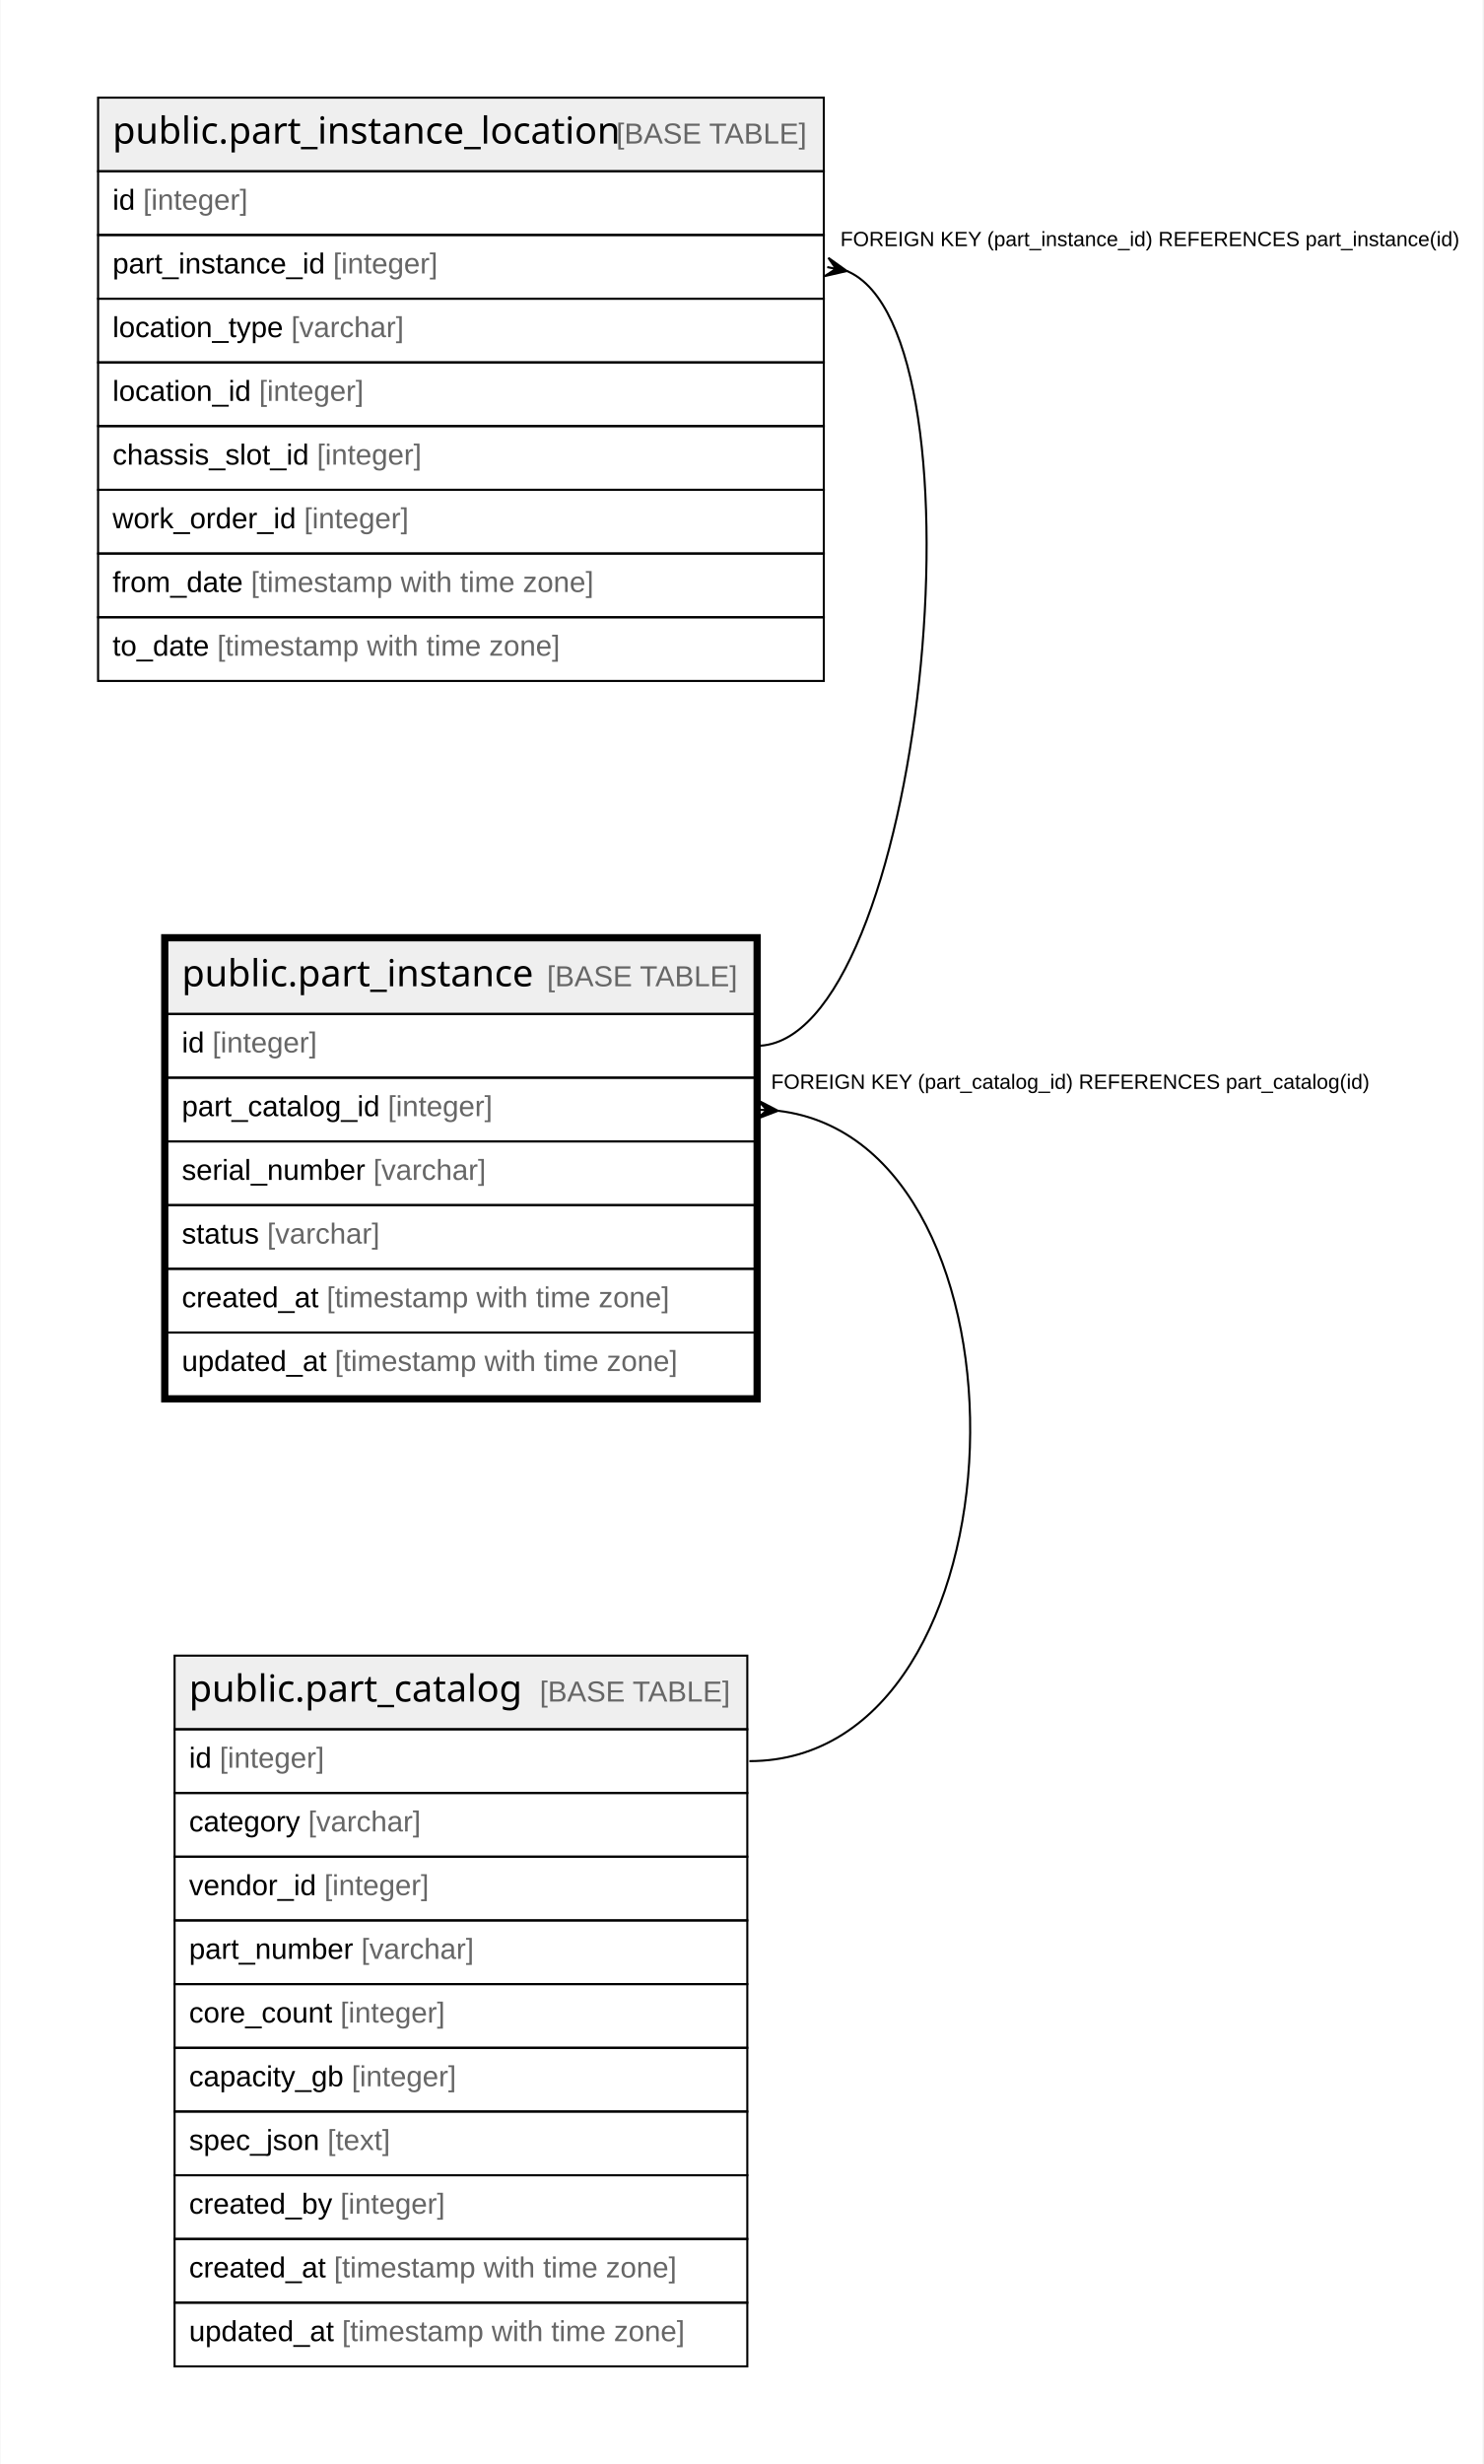
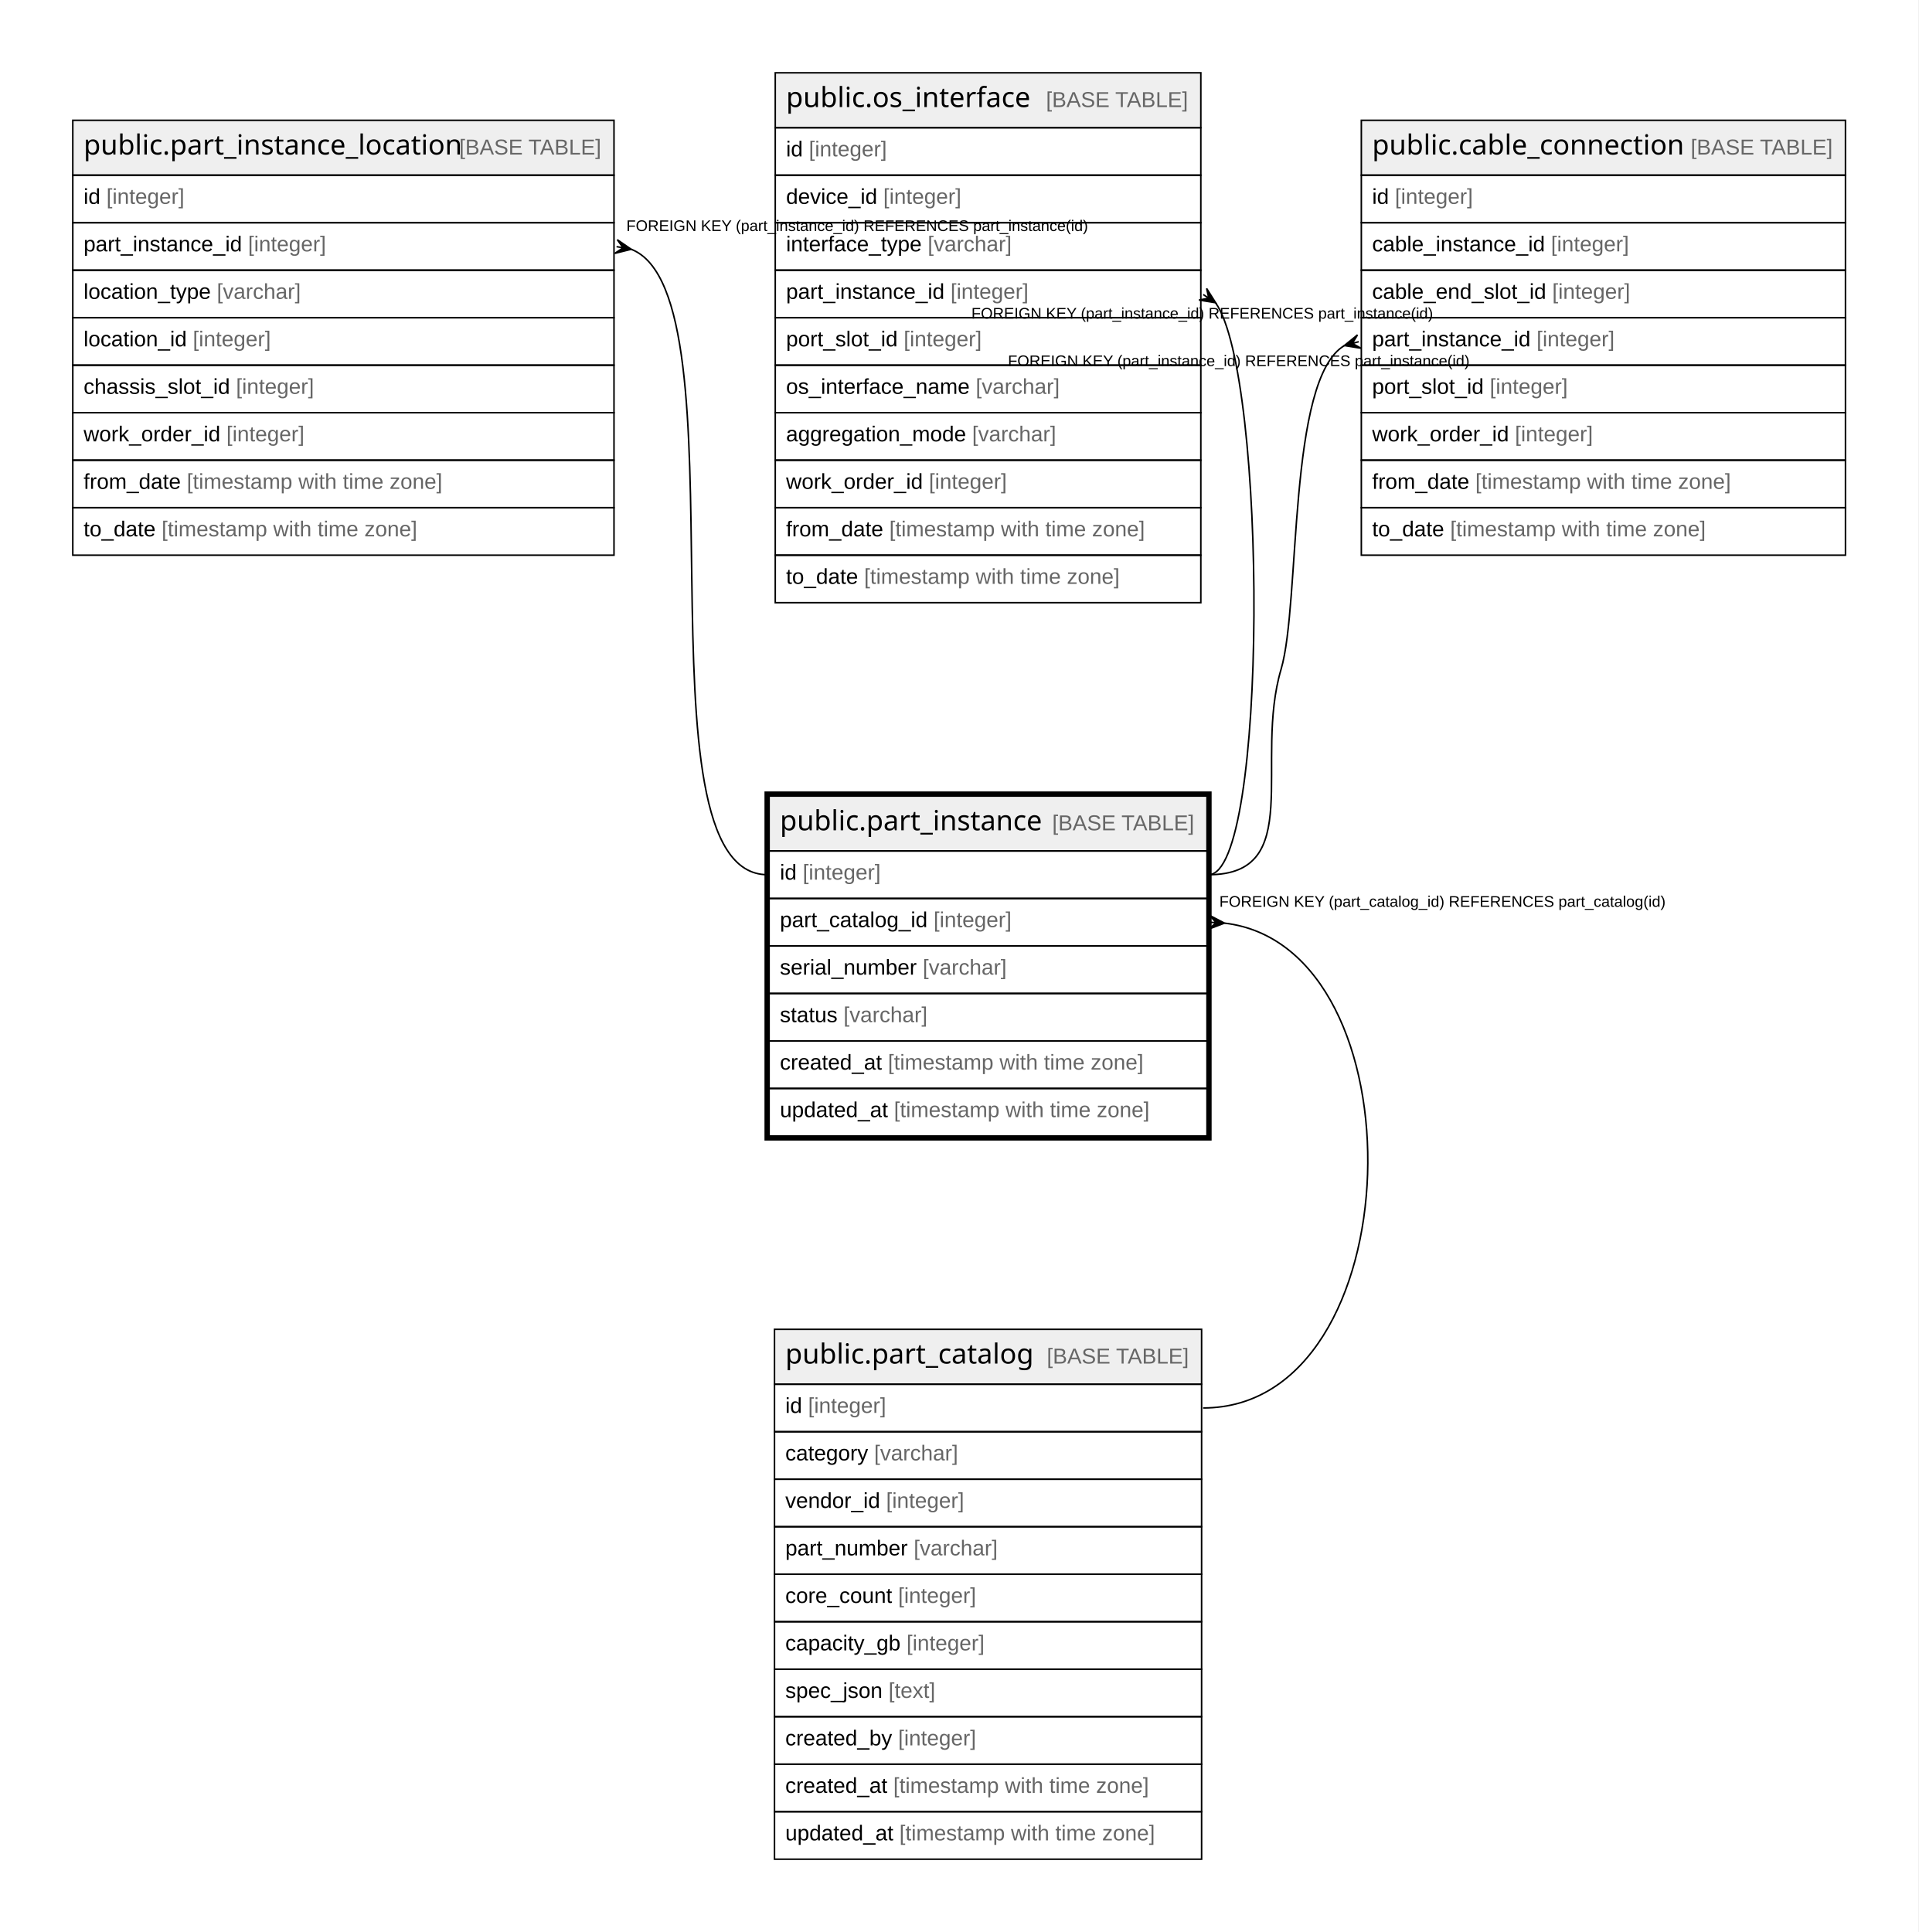
- <svg xmlns="http://www.w3.org/2000/svg" width="717pt" height="1191pt" viewBox="0.00 0.00 716.67 1191.20">
-   <g id="graph0" class="graph" transform="scale(1 1) rotate(0) translate(4 1187.2)">
-     <polygon fill="white" stroke="none" points="-4,4 -4,-1187.2 712.67,-1187.2 712.67,4 -4,4" />
+ <svg xmlns="http://www.w3.org/2000/svg" width="1244pt" height="1253pt" viewBox="0.00 0.00 1243.82 1252.80">
+   <g id="graph0" class="graph" transform="scale(1 1) rotate(0) translate(4 1248.8)">
+     <polygon fill="white" stroke="none" points="-4,4 -4,-1248.8 1239.82,-1248.8 1239.82,4 -4,4" />
    <g id="node1" class="node">
-       <polygon fill="#efefef" stroke="none" points="76.69,-697 76.69,-732.6 360.63,-732.6 360.63,-697 76.69,-697" />
-       <polygon fill="none" stroke="black" points="76.69,-697 76.69,-732.6 360.63,-732.6 360.63,-697 76.69,-697" />
-       <text text-anchor="start" x="83.69" y="-710.4" font-family="Arial Bold" font-size="18.00">public.part_instance</text>
-       <text text-anchor="start" x="229.14" y="-710.4" font-family="Arial" font-size="14.00">    </text>
-       <text text-anchor="start" x="260.26" y="-710.4" font-family="Arial" font-size="14.00" fill="#666666">[BASE TABLE]</text>
-       <polygon fill="none" stroke="black" points="76.69,-666.2 76.69,-697 360.63,-697 360.63,-666.2 76.69,-666.2" />
-       <text text-anchor="start" x="83.69" y="-678.4" font-family="Arial" font-size="14.00">id </text>
-       <text text-anchor="start" x="98.48" y="-678.4" font-family="Arial" font-size="14.00" fill="#666666">[integer]</text>
-       <polygon fill="none" stroke="black" points="76.69,-635.4 76.69,-666.2 360.63,-666.2 360.63,-635.4 76.69,-635.4" />
-       <text text-anchor="start" x="83.69" y="-647.6" font-family="Arial" font-size="14.00">part_catalog_id </text>
-       <text text-anchor="start" x="183.32" y="-647.6" font-family="Arial" font-size="14.00" fill="#666666">[integer]</text>
-       <polygon fill="none" stroke="black" points="76.69,-604.6 76.69,-635.4 360.63,-635.4 360.63,-604.6 76.69,-604.6" />
-       <text text-anchor="start" x="83.69" y="-616.8" font-family="Arial" font-size="14.00">serial_number </text>
-       <text text-anchor="start" x="176.29" y="-616.8" font-family="Arial" font-size="14.00" fill="#666666">[varchar]</text>
-       <polygon fill="none" stroke="black" points="76.69,-573.8 76.69,-604.6 360.63,-604.6 360.63,-573.8 76.69,-573.8" />
-       <text text-anchor="start" x="83.69" y="-586" font-family="Arial" font-size="14.00">status </text>
-       <text text-anchor="start" x="124.93" y="-586" font-family="Arial" font-size="14.00" fill="#666666">[varchar]</text>
-       <polygon fill="none" stroke="black" points="76.69,-543 76.69,-573.8 360.63,-573.8 360.63,-543 76.69,-543" />
-       <text text-anchor="start" x="83.69" y="-555.2" font-family="Arial" font-size="14.00">created_at </text>
-       <text text-anchor="start" x="153.74" y="-555.2" font-family="Arial" font-size="14.00" fill="#666666">[timestamp with time zone]</text>
-       <polygon fill="none" stroke="black" points="76.69,-512.2 76.69,-543 360.63,-543 360.63,-512.2 76.69,-512.2" />
-       <text text-anchor="start" x="83.69" y="-524.4" font-family="Arial" font-size="14.00">updated_at </text>
-       <text text-anchor="start" x="157.65" y="-524.4" font-family="Arial" font-size="14.00" fill="#666666">[timestamp with time zone]</text>
-       <polygon fill="none" stroke="black" stroke-width="3" points="75.19,-510.7 75.19,-734.1 362.13,-734.1 362.13,-510.7 75.19,-510.7" />
+       <polygon fill="#efefef" stroke="none" points="494.69,-697 494.69,-732.6 778.63,-732.6 778.63,-697 494.69,-697" />
+       <polygon fill="none" stroke="black" points="494.69,-697 494.69,-732.6 778.63,-732.6 778.63,-697 494.69,-697" />
+       <text text-anchor="start" x="501.69" y="-710.4" font-family="Arial Bold" font-size="18.00">public.part_instance</text>
+       <text text-anchor="start" x="647.14" y="-710.4" font-family="Arial" font-size="14.00">    </text>
+       <text text-anchor="start" x="678.26" y="-710.4" font-family="Arial" font-size="14.00" fill="#666666">[BASE TABLE]</text>
+       <polygon fill="none" stroke="black" points="494.69,-666.2 494.69,-697 778.63,-697 778.63,-666.2 494.69,-666.2" />
+       <text text-anchor="start" x="501.69" y="-678.4" font-family="Arial" font-size="14.00">id </text>
+       <text text-anchor="start" x="516.48" y="-678.4" font-family="Arial" font-size="14.00" fill="#666666">[integer]</text>
+       <polygon fill="none" stroke="black" points="494.69,-635.4 494.69,-666.2 778.63,-666.2 778.63,-635.4 494.69,-635.4" />
+       <text text-anchor="start" x="501.69" y="-647.6" font-family="Arial" font-size="14.00">part_catalog_id </text>
+       <text text-anchor="start" x="601.32" y="-647.6" font-family="Arial" font-size="14.00" fill="#666666">[integer]</text>
+       <polygon fill="none" stroke="black" points="494.69,-604.6 494.69,-635.4 778.63,-635.4 778.63,-604.6 494.69,-604.6" />
+       <text text-anchor="start" x="501.69" y="-616.8" font-family="Arial" font-size="14.00">serial_number </text>
+       <text text-anchor="start" x="594.29" y="-616.8" font-family="Arial" font-size="14.00" fill="#666666">[varchar]</text>
+       <polygon fill="none" stroke="black" points="494.69,-573.8 494.69,-604.6 778.63,-604.6 778.63,-573.8 494.69,-573.8" />
+       <text text-anchor="start" x="501.69" y="-586" font-family="Arial" font-size="14.00">status </text>
+       <text text-anchor="start" x="542.93" y="-586" font-family="Arial" font-size="14.00" fill="#666666">[varchar]</text>
+       <polygon fill="none" stroke="black" points="494.69,-543 494.69,-573.8 778.63,-573.8 778.63,-543 494.69,-543" />
+       <text text-anchor="start" x="501.69" y="-555.2" font-family="Arial" font-size="14.00">created_at </text>
+       <text text-anchor="start" x="571.74" y="-555.2" font-family="Arial" font-size="14.00" fill="#666666">[timestamp with time zone]</text>
+       <polygon fill="none" stroke="black" points="494.69,-512.2 494.69,-543 778.63,-543 778.63,-512.2 494.69,-512.2" />
+       <text text-anchor="start" x="501.69" y="-524.4" font-family="Arial" font-size="14.00">updated_at </text>
+       <text text-anchor="start" x="575.65" y="-524.4" font-family="Arial" font-size="14.00" fill="#666666">[timestamp with time zone]</text>
+       <polygon fill="none" stroke="black" stroke-width="3" points="493.19,-510.7 493.19,-734.1 780.13,-734.1 780.13,-510.7 493.19,-510.7" />
+     </g>
+     <g id="node5" class="node">
+       <polygon fill="#efefef" stroke="none" points="498.19,-351.2 498.19,-386.8 775.13,-386.8 775.13,-351.2 498.19,-351.2" />
+       <polygon fill="none" stroke="black" points="498.19,-351.2 498.19,-386.8 775.13,-386.8 775.13,-351.2 498.19,-351.2" />
+       <text text-anchor="start" x="505.19" y="-364.6" font-family="Arial Bold" font-size="18.00">public.part_catalog</text>
+       <text text-anchor="start" x="643.64" y="-364.6" font-family="Arial" font-size="14.00">    </text>
+       <text text-anchor="start" x="674.76" y="-364.6" font-family="Arial" font-size="14.00" fill="#666666">[BASE TABLE]</text>
+       <polygon fill="none" stroke="black" points="498.19,-320.4 498.19,-351.2 775.13,-351.2 775.13,-320.4 498.19,-320.4" />
+       <text text-anchor="start" x="505.19" y="-332.6" font-family="Arial" font-size="14.00">id </text>
+       <text text-anchor="start" x="519.98" y="-332.6" font-family="Arial" font-size="14.00" fill="#666666">[integer]</text>
+       <polygon fill="none" stroke="black" points="498.19,-289.6 498.19,-320.4 775.13,-320.4 775.13,-289.6 498.19,-289.6" />
+       <text text-anchor="start" x="505.19" y="-301.8" font-family="Arial" font-size="14.00">category </text>
+       <text text-anchor="start" x="562.78" y="-301.8" font-family="Arial" font-size="14.00" fill="#666666">[varchar]</text>
+       <polygon fill="none" stroke="black" points="498.19,-258.8 498.19,-289.6 775.13,-289.6 775.13,-258.8 498.19,-258.8" />
+       <text text-anchor="start" x="505.19" y="-271" font-family="Arial" font-size="14.00">vendor_id </text>
+       <text text-anchor="start" x="570.57" y="-271" font-family="Arial" font-size="14.00" fill="#666666">[integer]</text>
+       <polygon fill="none" stroke="black" points="498.19,-228 498.19,-258.8 775.13,-258.8 775.13,-228 498.19,-228" />
+       <text text-anchor="start" x="505.19" y="-240.2" font-family="Arial" font-size="14.00">part_number </text>
+       <text text-anchor="start" x="588.46" y="-240.2" font-family="Arial" font-size="14.00" fill="#666666">[varchar]</text>
+       <polygon fill="none" stroke="black" points="498.19,-197.2 498.19,-228 775.13,-228 775.13,-197.2 498.19,-197.2" />
+       <text text-anchor="start" x="505.19" y="-209.4" font-family="Arial" font-size="14.00">core_count </text>
+       <text text-anchor="start" x="578.35" y="-209.4" font-family="Arial" font-size="14.00" fill="#666666">[integer]</text>
+       <polygon fill="none" stroke="black" points="498.19,-166.4 498.19,-197.2 775.13,-197.2 775.13,-166.4 498.19,-166.4" />
+       <text text-anchor="start" x="505.19" y="-178.6" font-family="Arial" font-size="14.00">capacity_gb </text>
+       <text text-anchor="start" x="583.8" y="-178.6" font-family="Arial" font-size="14.00" fill="#666666">[integer]</text>
+       <polygon fill="none" stroke="black" points="498.19,-135.6 498.19,-166.4 775.13,-166.4 775.13,-135.6 498.19,-135.6" />
+       <text text-anchor="start" x="505.19" y="-147.8" font-family="Arial" font-size="14.00">spec_json </text>
+       <text text-anchor="start" x="572.12" y="-147.8" font-family="Arial" font-size="14.00" fill="#666666">[text]</text>
+       <polygon fill="none" stroke="black" points="498.19,-104.8 498.19,-135.6 775.13,-135.6 775.13,-104.8 498.19,-104.8" />
+       <text text-anchor="start" x="505.19" y="-117" font-family="Arial" font-size="14.00">created_by </text>
+       <text text-anchor="start" x="578.35" y="-117" font-family="Arial" font-size="14.00" fill="#666666">[integer]</text>
+       <polygon fill="none" stroke="black" points="498.19,-74 498.19,-104.8 775.13,-104.8 775.13,-74 498.19,-74" />
+       <text text-anchor="start" x="505.19" y="-86.2" font-family="Arial" font-size="14.00">created_at </text>
+       <text text-anchor="start" x="575.24" y="-86.2" font-family="Arial" font-size="14.00" fill="#666666">[timestamp with time zone]</text>
+       <polygon fill="none" stroke="black" points="498.19,-43.2 498.19,-74 775.13,-74 775.13,-43.2 498.19,-43.2" />
+       <text text-anchor="start" x="505.19" y="-55.4" font-family="Arial" font-size="14.00">updated_at </text>
+       <text text-anchor="start" x="579.15" y="-55.4" font-family="Arial" font-size="14.00" fill="#666666">[timestamp with time zone]</text>
+     </g>
+     <g id="edge4" class="edge">
+       <path fill="none" stroke="black" d="M790.02,-650.2C919.37,-635.01 912.58,-335.8 776.13,-335.8" />
+       <polygon fill="black" stroke="black" points="789.95,-650.21 779.71,-646.29 784.62,-650.51 780.3,-650.76 780.3,-650.76 780.3,-650.76 784.62,-650.51 780.22,-655.27 789.95,-650.21" />
+       <text text-anchor="start" x="786.63" y="-660.8" font-family="Arial" font-size="10.00">FOREIGN KEY (part_catalog_id) REFERENCES part_catalog(id)</text>
+     </g>
+     <g id="node2" class="node">
+       <polygon fill="#efefef" stroke="none" points="43.2,-1135.2 43.2,-1170.8 394.12,-1170.8 394.12,-1135.2 43.2,-1135.2" />
+       <polygon fill="none" stroke="black" points="43.2,-1135.2 43.2,-1170.8 394.12,-1170.8 394.12,-1135.2 43.2,-1135.2" />
+       <text text-anchor="start" x="50.2" y="-1148.6" font-family="Arial Bold" font-size="18.00">public.part_instance_location</text>
+       <text text-anchor="start" x="262.63" y="-1148.6" font-family="Arial" font-size="14.00">    </text>
+       <text text-anchor="start" x="293.75" y="-1148.6" font-family="Arial" font-size="14.00" fill="#666666">[BASE TABLE]</text>
+       <polygon fill="none" stroke="black" points="43.2,-1104.4 43.2,-1135.2 394.12,-1135.2 394.12,-1104.4 43.2,-1104.4" />
+       <text text-anchor="start" x="50.2" y="-1116.6" font-family="Arial" font-size="14.00">id </text>
+       <text text-anchor="start" x="64.99" y="-1116.6" font-family="Arial" font-size="14.00" fill="#666666">[integer]</text>
+       <polygon fill="none" stroke="black" points="43.2,-1073.6 43.2,-1104.4 394.12,-1104.4 394.12,-1073.6 43.2,-1073.6" />
+       <text text-anchor="start" x="50.2" y="-1085.8" font-family="Arial" font-size="14.00">part_instance_id </text>
+       <text text-anchor="start" x="156.83" y="-1085.8" font-family="Arial" font-size="14.00" fill="#666666">[integer]</text>
+       <polygon fill="none" stroke="black" points="43.2,-1042.8 43.2,-1073.6 394.12,-1073.6 394.12,-1042.8 43.2,-1042.8" />
+       <text text-anchor="start" x="50.2" y="-1055" font-family="Arial" font-size="14.00">location_type </text>
+       <text text-anchor="start" x="136.59" y="-1055" font-family="Arial" font-size="14.00" fill="#666666">[varchar]</text>
+       <polygon fill="none" stroke="black" points="43.2,-1012 43.2,-1042.8 394.12,-1042.8 394.12,-1012 43.2,-1012" />
+       <text text-anchor="start" x="50.2" y="-1024.2" font-family="Arial" font-size="14.00">location_id </text>
+       <text text-anchor="start" x="121.03" y="-1024.2" font-family="Arial" font-size="14.00" fill="#666666">[integer]</text>
+       <polygon fill="none" stroke="black" points="43.2,-981.2 43.2,-1012 394.12,-1012 394.12,-981.2 43.2,-981.2" />
+       <text text-anchor="start" x="50.2" y="-993.4" font-family="Arial" font-size="14.00">chassis_slot_id </text>
+       <text text-anchor="start" x="149.03" y="-993.4" font-family="Arial" font-size="14.00" fill="#666666">[integer]</text>
+       <polygon fill="none" stroke="black" points="43.2,-950.4 43.2,-981.2 394.12,-981.2 394.12,-950.4 43.2,-950.4" />
+       <text text-anchor="start" x="50.2" y="-962.6" font-family="Arial" font-size="14.00">work_order_id </text>
+       <text text-anchor="start" x="142.8" y="-962.6" font-family="Arial" font-size="14.00" fill="#666666">[integer]</text>
+       <polygon fill="none" stroke="black" points="43.2,-919.6 43.2,-950.4 394.12,-950.4 394.12,-919.6 43.2,-919.6" />
+       <text text-anchor="start" x="50.2" y="-931.8" font-family="Arial" font-size="14.00">from_date </text>
+       <text text-anchor="start" x="117.12" y="-931.8" font-family="Arial" font-size="14.00" fill="#666666">[timestamp with time zone]</text>
+       <polygon fill="none" stroke="black" points="43.2,-888.8 43.2,-919.6 394.12,-919.6 394.12,-888.8 43.2,-888.8" />
+       <text text-anchor="start" x="50.2" y="-901" font-family="Arial" font-size="14.00">to_date </text>
+       <text text-anchor="start" x="100.8" y="-901" font-family="Arial" font-size="14.00" fill="#666666">[timestamp with time zone]</text>
+     </g>
+     <g id="edge1" class="edge">
+       <path fill="none" stroke="black" d="M405.23,-1087.18C481.69,-1057.79 404.18,-681.6 493.69,-681.6" />
+       <polygon fill="black" stroke="black" points="405.29,-1087.17 394.65,-1084.51 400.04,-1088.12 395.78,-1088.88 395.78,-1088.88 395.78,-1088.88 400.04,-1088.12 396.25,-1093.37 405.29,-1087.17" />
+       <text text-anchor="start" x="402.12" y="-1099" font-family="Arial" font-size="10.00">FOREIGN KEY (part_instance_id) REFERENCES part_instance(id)</text>
    </g>
    <g id="node3" class="node">
-       <polygon fill="#efefef" stroke="none" points="80.19,-351.2 80.19,-386.8 357.13,-386.8 357.13,-351.2 80.19,-351.2" />
-       <polygon fill="none" stroke="black" points="80.19,-351.2 80.19,-386.8 357.13,-386.8 357.13,-351.2 80.19,-351.2" />
-       <text text-anchor="start" x="87.19" y="-364.6" font-family="Arial Bold" font-size="18.00">public.part_catalog</text>
-       <text text-anchor="start" x="225.64" y="-364.6" font-family="Arial" font-size="14.00">    </text>
-       <text text-anchor="start" x="256.76" y="-364.6" font-family="Arial" font-size="14.00" fill="#666666">[BASE TABLE]</text>
-       <polygon fill="none" stroke="black" points="80.19,-320.4 80.19,-351.2 357.13,-351.2 357.13,-320.4 80.19,-320.4" />
-       <text text-anchor="start" x="87.19" y="-332.6" font-family="Arial" font-size="14.00">id </text>
-       <text text-anchor="start" x="101.98" y="-332.6" font-family="Arial" font-size="14.00" fill="#666666">[integer]</text>
-       <polygon fill="none" stroke="black" points="80.19,-289.6 80.19,-320.4 357.13,-320.4 357.13,-289.6 80.19,-289.6" />
-       <text text-anchor="start" x="87.19" y="-301.8" font-family="Arial" font-size="14.00">category </text>
-       <text text-anchor="start" x="144.78" y="-301.8" font-family="Arial" font-size="14.00" fill="#666666">[varchar]</text>
-       <polygon fill="none" stroke="black" points="80.19,-258.8 80.19,-289.6 357.13,-289.6 357.13,-258.8 80.19,-258.8" />
-       <text text-anchor="start" x="87.19" y="-271" font-family="Arial" font-size="14.00">vendor_id </text>
-       <text text-anchor="start" x="152.57" y="-271" font-family="Arial" font-size="14.00" fill="#666666">[integer]</text>
-       <polygon fill="none" stroke="black" points="80.19,-228 80.19,-258.8 357.13,-258.8 357.13,-228 80.19,-228" />
-       <text text-anchor="start" x="87.19" y="-240.2" font-family="Arial" font-size="14.00">part_number </text>
-       <text text-anchor="start" x="170.46" y="-240.2" font-family="Arial" font-size="14.00" fill="#666666">[varchar]</text>
-       <polygon fill="none" stroke="black" points="80.19,-197.2 80.19,-228 357.13,-228 357.13,-197.2 80.19,-197.2" />
-       <text text-anchor="start" x="87.19" y="-209.4" font-family="Arial" font-size="14.00">core_count </text>
-       <text text-anchor="start" x="160.35" y="-209.4" font-family="Arial" font-size="14.00" fill="#666666">[integer]</text>
-       <polygon fill="none" stroke="black" points="80.19,-166.4 80.19,-197.2 357.13,-197.2 357.13,-166.4 80.19,-166.4" />
-       <text text-anchor="start" x="87.19" y="-178.6" font-family="Arial" font-size="14.00">capacity_gb </text>
-       <text text-anchor="start" x="165.8" y="-178.6" font-family="Arial" font-size="14.00" fill="#666666">[integer]</text>
-       <polygon fill="none" stroke="black" points="80.19,-135.6 80.19,-166.4 357.13,-166.4 357.13,-135.6 80.19,-135.6" />
-       <text text-anchor="start" x="87.19" y="-147.8" font-family="Arial" font-size="14.00">spec_json </text>
-       <text text-anchor="start" x="154.12" y="-147.8" font-family="Arial" font-size="14.00" fill="#666666">[text]</text>
-       <polygon fill="none" stroke="black" points="80.19,-104.8 80.19,-135.6 357.13,-135.6 357.13,-104.8 80.19,-104.8" />
-       <text text-anchor="start" x="87.19" y="-117" font-family="Arial" font-size="14.00">created_by </text>
-       <text text-anchor="start" x="160.35" y="-117" font-family="Arial" font-size="14.00" fill="#666666">[integer]</text>
-       <polygon fill="none" stroke="black" points="80.19,-74 80.19,-104.8 357.13,-104.8 357.13,-74 80.19,-74" />
-       <text text-anchor="start" x="87.19" y="-86.2" font-family="Arial" font-size="14.00">created_at </text>
-       <text text-anchor="start" x="157.24" y="-86.2" font-family="Arial" font-size="14.00" fill="#666666">[timestamp with time zone]</text>
-       <polygon fill="none" stroke="black" points="80.19,-43.2 80.19,-74 357.13,-74 357.13,-43.2 80.19,-43.2" />
-       <text text-anchor="start" x="87.19" y="-55.4" font-family="Arial" font-size="14.00">updated_at </text>
-       <text text-anchor="start" x="161.15" y="-55.4" font-family="Arial" font-size="14.00" fill="#666666">[timestamp with time zone]</text>
+       <polygon fill="#efefef" stroke="none" points="498.69,-1166 498.69,-1201.6 774.63,-1201.6 774.63,-1166 498.69,-1166" />
+       <polygon fill="none" stroke="black" points="498.69,-1166 498.69,-1201.6 774.63,-1201.6 774.63,-1166 498.69,-1166" />
+       <text text-anchor="start" x="505.69" y="-1179.4" font-family="Arial Bold" font-size="18.00">public.os_interface</text>
+       <text text-anchor="start" x="643.14" y="-1179.4" font-family="Arial" font-size="14.00">    </text>
+       <text text-anchor="start" x="674.25" y="-1179.4" font-family="Arial" font-size="14.00" fill="#666666">[BASE TABLE]</text>
+       <polygon fill="none" stroke="black" points="498.69,-1135.2 498.69,-1166 774.63,-1166 774.63,-1135.2 498.69,-1135.2" />
+       <text text-anchor="start" x="505.69" y="-1147.4" font-family="Arial" font-size="14.00">id </text>
+       <text text-anchor="start" x="520.48" y="-1147.4" font-family="Arial" font-size="14.00" fill="#666666">[integer]</text>
+       <polygon fill="none" stroke="black" points="498.69,-1104.4 498.69,-1135.2 774.63,-1135.2 774.63,-1104.4 498.69,-1104.4" />
+       <text text-anchor="start" x="505.69" y="-1116.6" font-family="Arial" font-size="14.00">device_id </text>
+       <text text-anchor="start" x="568.74" y="-1116.6" font-family="Arial" font-size="14.00" fill="#666666">[integer]</text>
+       <polygon fill="none" stroke="black" points="498.69,-1073.6 498.69,-1104.4 774.63,-1104.4 774.63,-1073.6 498.69,-1073.6" />
+       <text text-anchor="start" x="505.69" y="-1085.8" font-family="Arial" font-size="14.00">interface_type </text>
+       <text text-anchor="start" x="597.53" y="-1085.8" font-family="Arial" font-size="14.00" fill="#666666">[varchar]</text>
+       <polygon fill="none" stroke="black" points="498.69,-1042.8 498.69,-1073.6 774.63,-1073.6 774.63,-1042.8 498.69,-1042.8" />
+       <text text-anchor="start" x="505.69" y="-1055" font-family="Arial" font-size="14.00">part_instance_id </text>
+       <text text-anchor="start" x="612.32" y="-1055" font-family="Arial" font-size="14.00" fill="#666666">[integer]</text>
+       <polygon fill="none" stroke="black" points="498.69,-1012 498.69,-1042.8 774.63,-1042.8 774.63,-1012 498.69,-1012" />
+       <text text-anchor="start" x="505.69" y="-1024.2" font-family="Arial" font-size="14.00">port_slot_id </text>
+       <text text-anchor="start" x="581.96" y="-1024.2" font-family="Arial" font-size="14.00" fill="#666666">[integer]</text>
+       <polygon fill="none" stroke="black" points="498.69,-981.2 498.69,-1012 774.63,-1012 774.63,-981.2 498.69,-981.2" />
+       <text text-anchor="start" x="505.69" y="-993.4" font-family="Arial" font-size="14.00">os_interface_name </text>
+       <text text-anchor="start" x="628.66" y="-993.4" font-family="Arial" font-size="14.00" fill="#666666">[varchar]</text>
+       <polygon fill="none" stroke="black" points="498.69,-950.4 498.69,-981.2 774.63,-981.2 774.63,-950.4 498.69,-950.4" />
+       <text text-anchor="start" x="505.69" y="-962.6" font-family="Arial" font-size="14.00">aggregation_mode </text>
+       <text text-anchor="start" x="626.34" y="-962.6" font-family="Arial" font-size="14.00" fill="#666666">[varchar]</text>
+       <polygon fill="none" stroke="black" points="498.69,-919.6 498.69,-950.4 774.63,-950.4 774.63,-919.6 498.69,-919.6" />
+       <text text-anchor="start" x="505.69" y="-931.8" font-family="Arial" font-size="14.00">work_order_id </text>
+       <text text-anchor="start" x="598.29" y="-931.8" font-family="Arial" font-size="14.00" fill="#666666">[integer]</text>
+       <polygon fill="none" stroke="black" points="498.69,-888.8 498.69,-919.6 774.63,-919.6 774.63,-888.8 498.69,-888.8" />
+       <text text-anchor="start" x="505.69" y="-901" font-family="Arial" font-size="14.00">from_date </text>
+       <text text-anchor="start" x="572.62" y="-901" font-family="Arial" font-size="14.00" fill="#666666">[timestamp with time zone]</text>
+       <polygon fill="none" stroke="black" points="498.69,-858 498.69,-888.8 774.63,-888.8 774.63,-858 498.69,-858" />
+       <text text-anchor="start" x="505.69" y="-870.2" font-family="Arial" font-size="14.00">to_date </text>
+       <text text-anchor="start" x="556.29" y="-870.2" font-family="Arial" font-size="14.00" fill="#666666">[timestamp with time zone]</text>
    </g>
    <g id="edge2" class="edge">
-       <path fill="none" stroke="black" d="M372.02,-650.2C501.37,-635.01 494.58,-335.8 358.13,-335.8" />
-       <polygon fill="black" stroke="black" points="371.95,-650.21 361.71,-646.29 366.62,-650.51 362.3,-650.76 362.3,-650.76 362.3,-650.76 366.62,-650.51 362.22,-655.27 371.95,-650.21" />
-       <text text-anchor="start" x="368.63" y="-660.8" font-family="Arial" font-size="10.00">FOREIGN KEY (part_catalog_id) REFERENCES part_catalog(id)</text>
+       <path fill="none" stroke="black" d="M784.1,-1052.58C817.81,-1005.74 818.45,-681.6 779.63,-681.6" />
+       <polygon fill="black" stroke="black" points="784.24,-1052.49 773.42,-1054.26 779.79,-1055.44 776.18,-1057.83 776.18,-1057.83 776.18,-1057.83 779.79,-1055.44 778.39,-1061.77 784.24,-1052.49" />
+       <text text-anchor="start" x="625.85" y="-1042.2" font-family="Arial" font-size="10.00">FOREIGN KEY (part_instance_id) REFERENCES part_instance(id)</text>
    </g>
-     <g id="node2" class="node">
-       <polygon fill="#efefef" stroke="none" points="43.2,-1104.4 43.2,-1140 394.12,-1140 394.12,-1104.4 43.2,-1104.4" />
-       <polygon fill="none" stroke="black" points="43.2,-1104.4 43.2,-1140 394.12,-1140 394.12,-1104.4 43.2,-1104.4" />
-       <text text-anchor="start" x="50.2" y="-1117.8" font-family="Arial Bold" font-size="18.00">public.part_instance_location</text>
-       <text text-anchor="start" x="262.63" y="-1117.8" font-family="Arial" font-size="14.00">    </text>
-       <text text-anchor="start" x="293.75" y="-1117.8" font-family="Arial" font-size="14.00" fill="#666666">[BASE TABLE]</text>
-       <polygon fill="none" stroke="black" points="43.2,-1073.6 43.2,-1104.4 394.12,-1104.4 394.12,-1073.6 43.2,-1073.6" />
-       <text text-anchor="start" x="50.2" y="-1085.8" font-family="Arial" font-size="14.00">id </text>
-       <text text-anchor="start" x="64.99" y="-1085.8" font-family="Arial" font-size="14.00" fill="#666666">[integer]</text>
-       <polygon fill="none" stroke="black" points="43.2,-1042.8 43.2,-1073.6 394.12,-1073.6 394.12,-1042.8 43.2,-1042.8" />
-       <text text-anchor="start" x="50.2" y="-1055" font-family="Arial" font-size="14.00">part_instance_id </text>
-       <text text-anchor="start" x="156.83" y="-1055" font-family="Arial" font-size="14.00" fill="#666666">[integer]</text>
-       <polygon fill="none" stroke="black" points="43.2,-1012 43.2,-1042.8 394.12,-1042.8 394.12,-1012 43.2,-1012" />
-       <text text-anchor="start" x="50.2" y="-1024.2" font-family="Arial" font-size="14.00">location_type </text>
-       <text text-anchor="start" x="136.59" y="-1024.2" font-family="Arial" font-size="14.00" fill="#666666">[varchar]</text>
-       <polygon fill="none" stroke="black" points="43.2,-981.2 43.2,-1012 394.12,-1012 394.12,-981.2 43.2,-981.2" />
-       <text text-anchor="start" x="50.2" y="-993.4" font-family="Arial" font-size="14.00">location_id </text>
-       <text text-anchor="start" x="121.03" y="-993.4" font-family="Arial" font-size="14.00" fill="#666666">[integer]</text>
-       <polygon fill="none" stroke="black" points="43.2,-950.4 43.2,-981.2 394.12,-981.2 394.12,-950.4 43.2,-950.4" />
-       <text text-anchor="start" x="50.2" y="-962.6" font-family="Arial" font-size="14.00">chassis_slot_id </text>
-       <text text-anchor="start" x="149.03" y="-962.6" font-family="Arial" font-size="14.00" fill="#666666">[integer]</text>
-       <polygon fill="none" stroke="black" points="43.2,-919.6 43.2,-950.4 394.12,-950.4 394.12,-919.6 43.2,-919.6" />
-       <text text-anchor="start" x="50.2" y="-931.8" font-family="Arial" font-size="14.00">work_order_id </text>
-       <text text-anchor="start" x="142.8" y="-931.8" font-family="Arial" font-size="14.00" fill="#666666">[integer]</text>
-       <polygon fill="none" stroke="black" points="43.2,-888.8 43.2,-919.6 394.12,-919.6 394.12,-888.8 43.2,-888.8" />
-       <text text-anchor="start" x="50.2" y="-901" font-family="Arial" font-size="14.00">from_date </text>
-       <text text-anchor="start" x="117.12" y="-901" font-family="Arial" font-size="14.00" fill="#666666">[timestamp with time zone]</text>
-       <polygon fill="none" stroke="black" points="43.2,-858 43.2,-888.8 394.12,-888.8 394.12,-858 43.2,-858" />
-       <text text-anchor="start" x="50.2" y="-870.2" font-family="Arial" font-size="14.00">to_date </text>
-       <text text-anchor="start" x="100.8" y="-870.2" font-family="Arial" font-size="14.00" fill="#666666">[timestamp with time zone]</text>
+     <g id="node4" class="node">
+       <polygon fill="#efefef" stroke="none" points="878.7,-1135.2 878.7,-1170.8 1192.62,-1170.8 1192.62,-1135.2 878.7,-1135.2" />
+       <polygon fill="none" stroke="black" points="878.7,-1135.2 878.7,-1170.8 1192.62,-1170.8 1192.62,-1135.2 878.7,-1135.2" />
+       <text text-anchor="start" x="885.7" y="-1148.6" font-family="Arial Bold" font-size="18.00">public.cable_connection</text>
+       <text text-anchor="start" x="1061.13" y="-1148.6" font-family="Arial" font-size="14.00">    </text>
+       <text text-anchor="start" x="1092.25" y="-1148.6" font-family="Arial" font-size="14.00" fill="#666666">[BASE TABLE]</text>
+       <polygon fill="none" stroke="black" points="878.7,-1104.4 878.7,-1135.2 1192.62,-1135.2 1192.62,-1104.4 878.7,-1104.4" />
+       <text text-anchor="start" x="885.7" y="-1116.6" font-family="Arial" font-size="14.00">id </text>
+       <text text-anchor="start" x="900.49" y="-1116.6" font-family="Arial" font-size="14.00" fill="#666666">[integer]</text>
+       <polygon fill="none" stroke="black" points="878.7,-1073.6 878.7,-1104.4 1192.62,-1104.4 1192.62,-1073.6 878.7,-1073.6" />
+       <text text-anchor="start" x="885.7" y="-1085.8" font-family="Arial" font-size="14.00">cable_instance_id </text>
+       <text text-anchor="start" x="1001.67" y="-1085.8" font-family="Arial" font-size="14.00" fill="#666666">[integer]</text>
+       <polygon fill="none" stroke="black" points="878.7,-1042.8 878.7,-1073.6 1192.62,-1073.6 1192.62,-1042.8 878.7,-1042.8" />
+       <text text-anchor="start" x="885.7" y="-1055" font-family="Arial" font-size="14.00">cable_end_slot_id </text>
+       <text text-anchor="start" x="1002.46" y="-1055" font-family="Arial" font-size="14.00" fill="#666666">[integer]</text>
+       <polygon fill="none" stroke="black" points="878.7,-1012 878.7,-1042.8 1192.62,-1042.8 1192.62,-1012 878.7,-1012" />
+       <text text-anchor="start" x="885.7" y="-1024.2" font-family="Arial" font-size="14.00">part_instance_id </text>
+       <text text-anchor="start" x="992.33" y="-1024.2" font-family="Arial" font-size="14.00" fill="#666666">[integer]</text>
+       <polygon fill="none" stroke="black" points="878.7,-981.2 878.7,-1012 1192.62,-1012 1192.62,-981.2 878.7,-981.2" />
+       <text text-anchor="start" x="885.7" y="-993.4" font-family="Arial" font-size="14.00">port_slot_id </text>
+       <text text-anchor="start" x="961.97" y="-993.4" font-family="Arial" font-size="14.00" fill="#666666">[integer]</text>
+       <polygon fill="none" stroke="black" points="878.7,-950.4 878.7,-981.2 1192.62,-981.2 1192.62,-950.4 878.7,-950.4" />
+       <text text-anchor="start" x="885.7" y="-962.6" font-family="Arial" font-size="14.00">work_order_id </text>
+       <text text-anchor="start" x="978.3" y="-962.6" font-family="Arial" font-size="14.00" fill="#666666">[integer]</text>
+       <polygon fill="none" stroke="black" points="878.7,-919.6 878.7,-950.4 1192.62,-950.4 1192.62,-919.6 878.7,-919.6" />
+       <text text-anchor="start" x="885.7" y="-931.8" font-family="Arial" font-size="14.00">from_date </text>
+       <text text-anchor="start" x="952.62" y="-931.8" font-family="Arial" font-size="14.00" fill="#666666">[timestamp with time zone]</text>
+       <polygon fill="none" stroke="black" points="878.7,-888.8 878.7,-919.6 1192.62,-919.6 1192.62,-888.8 878.7,-888.8" />
+       <text text-anchor="start" x="885.7" y="-901" font-family="Arial" font-size="14.00">to_date </text>
+       <text text-anchor="start" x="936.3" y="-901" font-family="Arial" font-size="14.00" fill="#666666">[timestamp with time zone]</text>
    </g>
-     <g id="edge1" class="edge">
-       <path fill="none" stroke="black" d="M405.31,-1056.17C476.17,-1026.53 442.04,-681.6 361.63,-681.6" />
-       <polygon fill="black" stroke="black" points="405.26,-1056.18 394.57,-1053.72 400.02,-1057.22 395.78,-1058.07 395.78,-1058.07 395.78,-1058.07 400.02,-1057.22 396.33,-1062.55 405.26,-1056.18" />
-       <text text-anchor="start" x="402.12" y="-1068.2" font-family="Arial" font-size="10.00">FOREIGN KEY (part_instance_id) REFERENCES part_instance(id)</text>
+     <g id="edge3" class="edge">
+       <path fill="none" stroke="black" d="M867.84,-1024.77C830.66,-1003.42 839.42,-857.93 826.66,-814.8 808.86,-754.6 842.41,-681.6 779.63,-681.6" />
+       <polygon fill="black" stroke="black" points="867.71,-1024.74 876.22,-1031.66 872.87,-1026.11 877.05,-1027.23 877.05,-1027.23 877.05,-1027.23 872.87,-1026.11 878.54,-1022.97 867.71,-1024.74" />
+       <text text-anchor="start" x="649.54" y="-1011.4" font-family="Arial" font-size="10.00">FOREIGN KEY (part_instance_id) REFERENCES part_instance(id)</text>
    </g>
  </g>
</svg>
